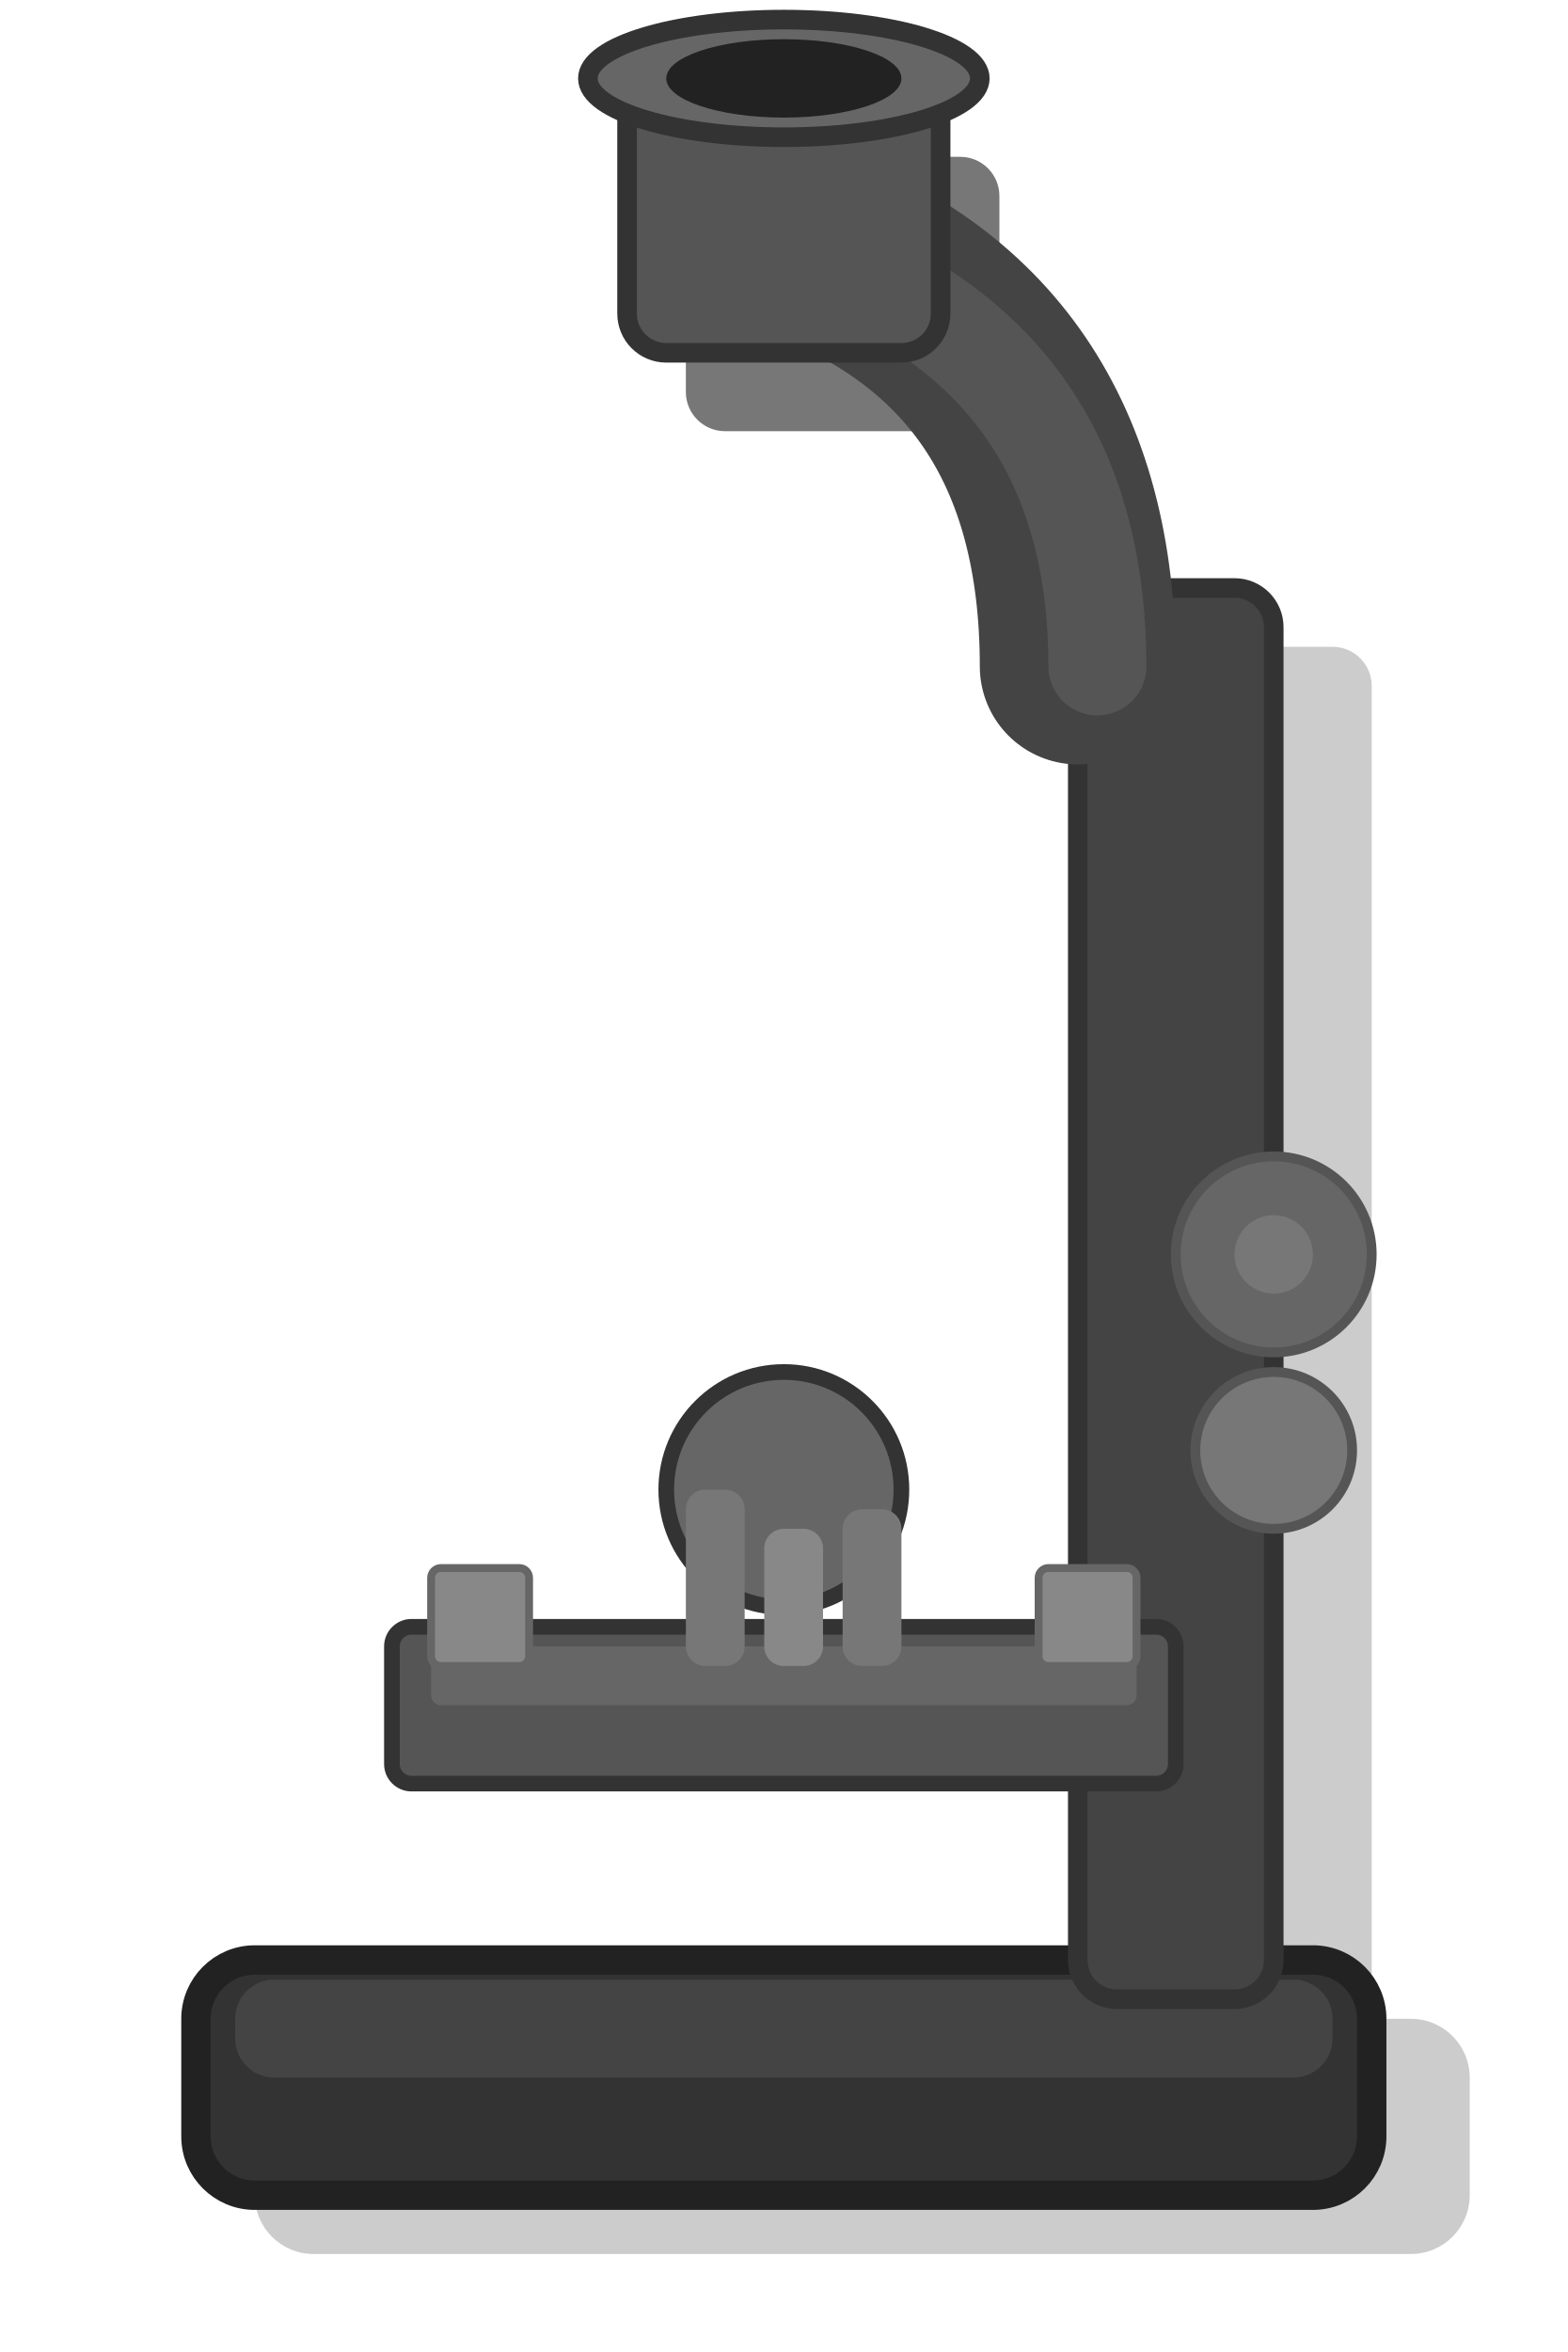
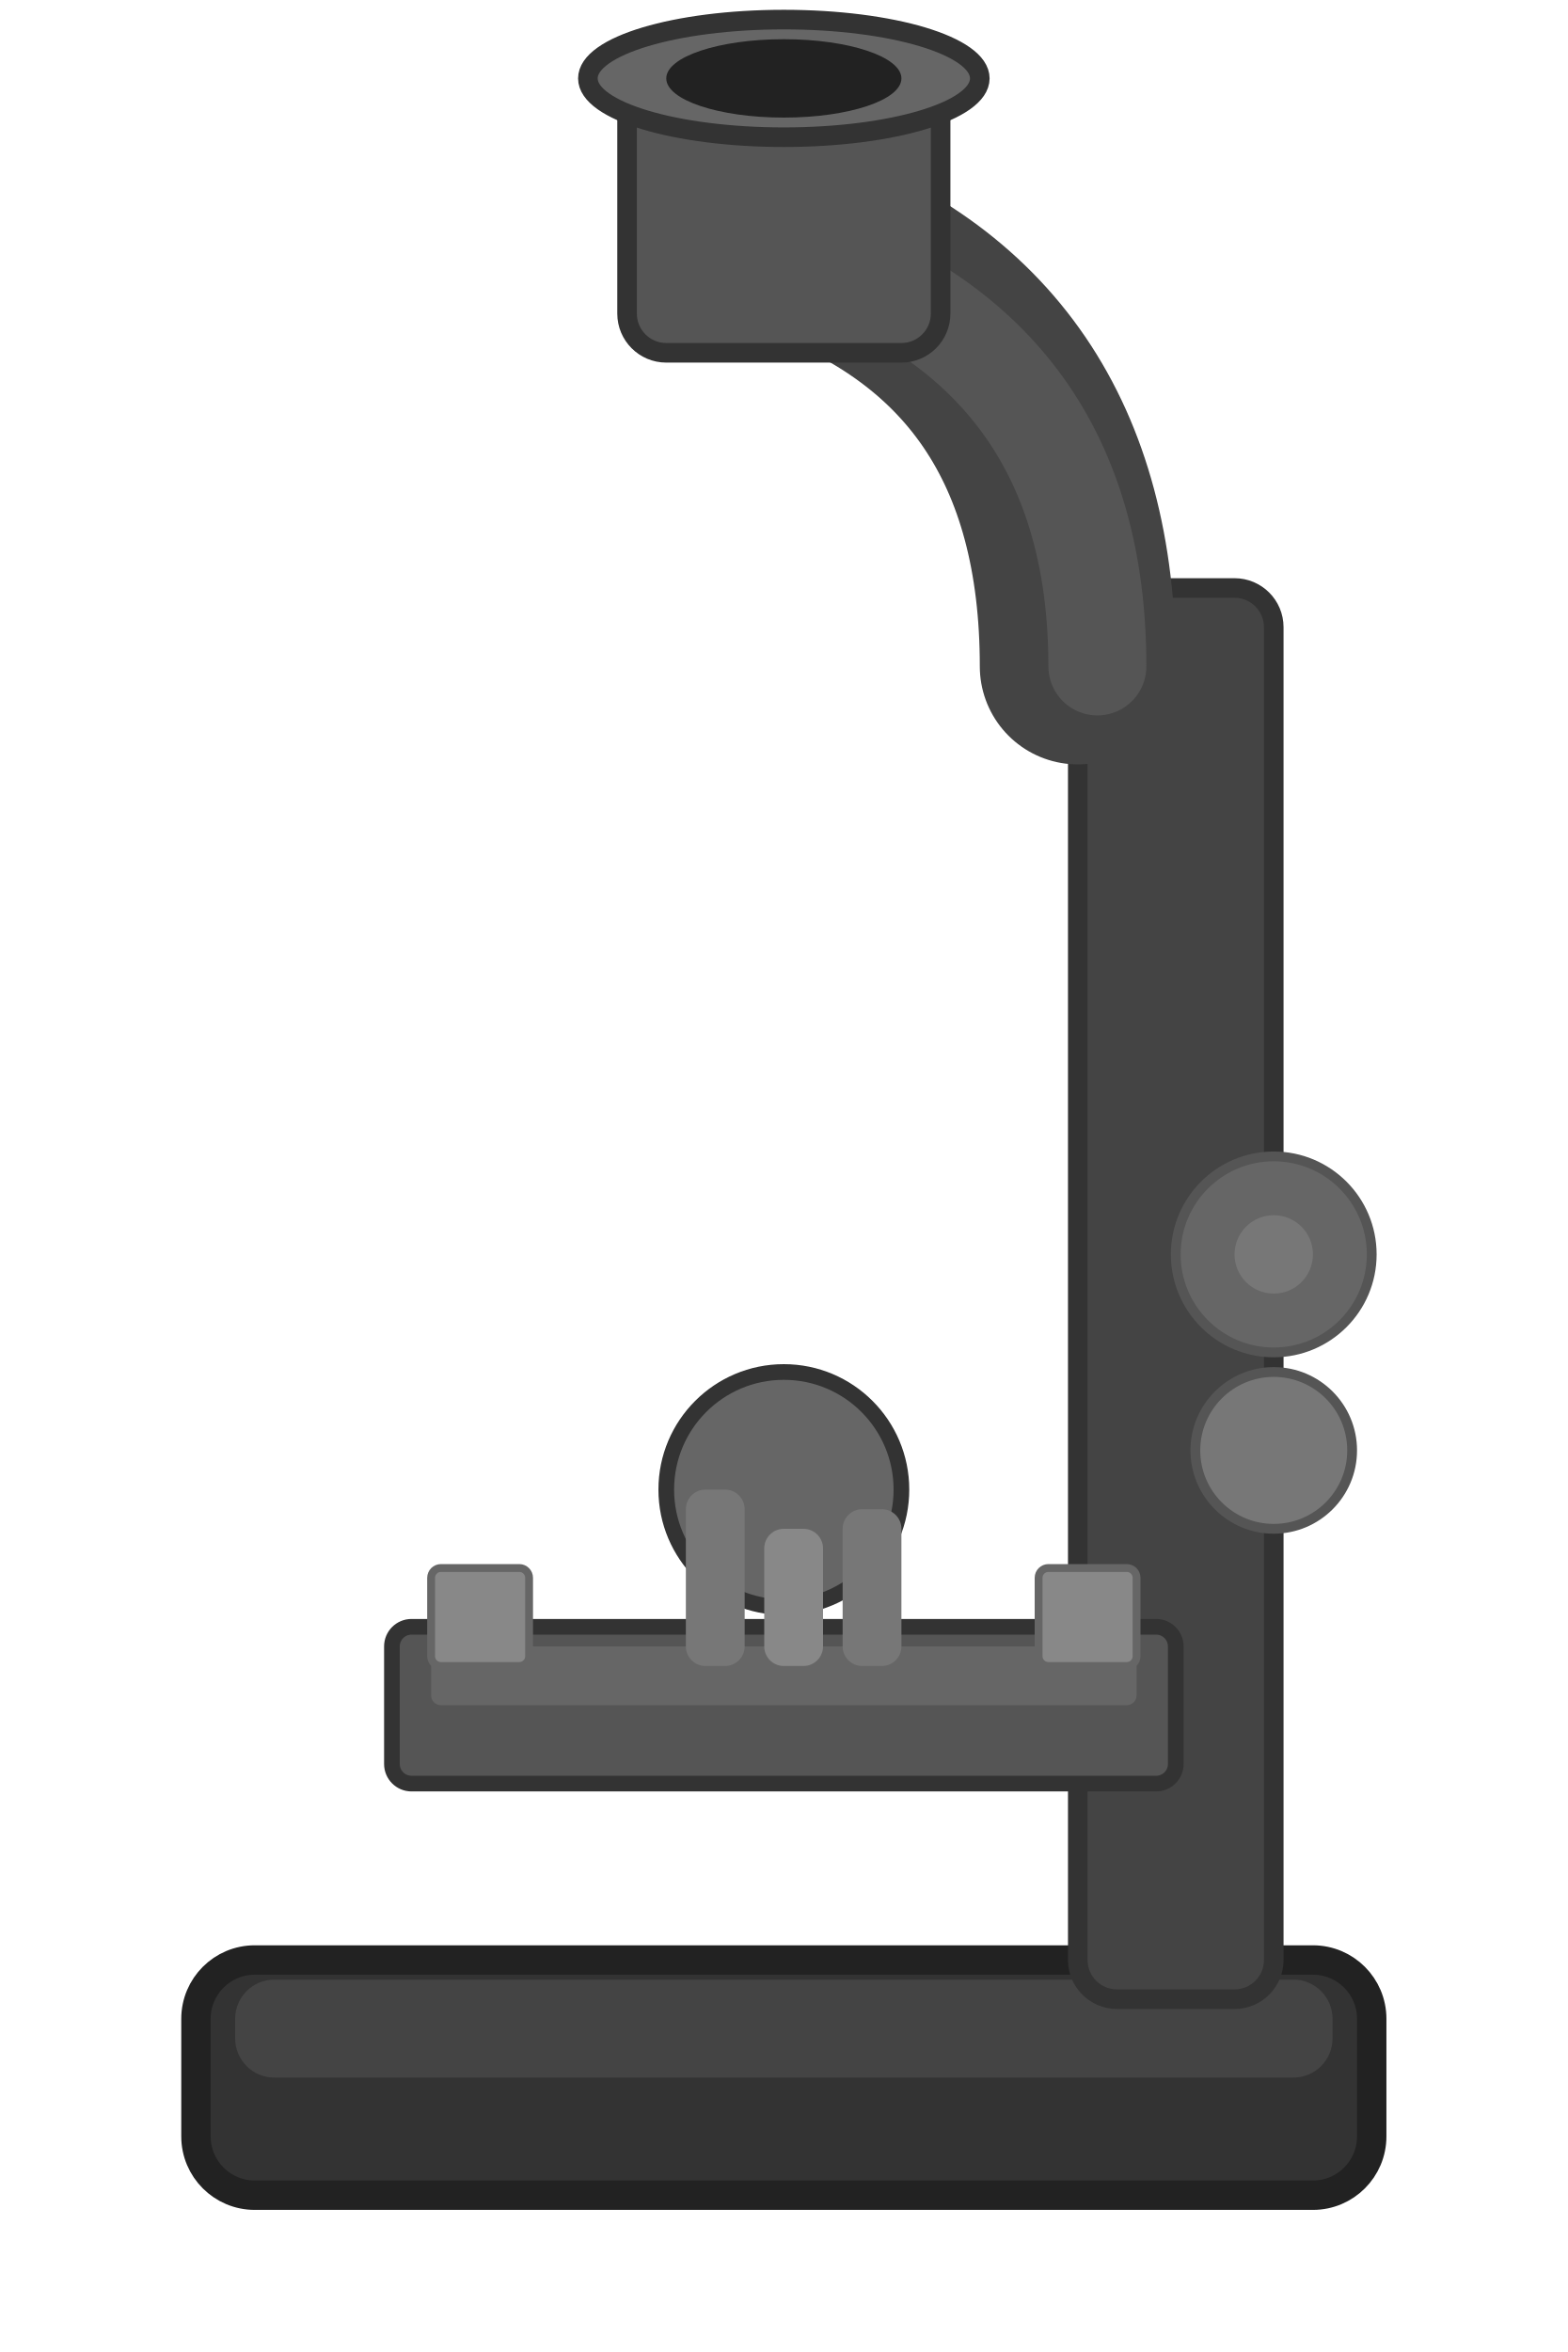
<svg xmlns="http://www.w3.org/2000/svg" id="microscope" viewBox="0 0 80 120">
-   <g id="body_shadow">
-     <rect x="13" y="103" width="62" height="12" rx="3" fill="#cccccc" />
-     <rect x="58" y="33" width="12" height="72" rx="2" fill="#cccccc" />
-     <rect x="35" y="8" width="16" height="14" rx="2" fill="#777777" />
-   </g>
  <g id="body">
    <rect x="10" y="100" width="60" height="12" rx="3" fill="#333333" stroke="#222222" stroke-width="1.5" />
    <rect x="12" y="101" width="56" height="5" rx="2" fill="#444444" stroke="none" />
    <rect x="55" y="30" width="10" height="72" rx="2" fill="#444444" stroke="#333333" stroke-width="1" />
    <path d="M 55 34 Q 55 17 40 12" stroke="#444444" stroke-width="10" fill="none" stroke-linecap="round" />
    <path d="M 56 34 Q 56 18 41 13" stroke="#555555" stroke-width="5" fill="none" stroke-linecap="round" />
    <rect x="32" y="4" width="16" height="14" rx="2" fill="#555555" stroke="#333333" stroke-width="1" />
    <ellipse cx="40" cy="4" rx="10" ry="3" fill="#666666" stroke="#333333" stroke-width="1" />
    <ellipse cx="40" cy="4" rx="6" ry="2" fill="#222222" stroke="none" />
    <rect x="20" y="83" width="40" height="8" rx="1" fill="#555555" stroke="#333333" stroke-width="0.8" />
    <rect x="22" y="84" width="36" height="3" rx="0.5" fill="#666666" stroke="none" />
    <rect x="22" y="80" width="5" height="5" rx="0.5" fill="#888888" stroke="#666666" stroke-width="0.4" />
    <rect x="53" y="80" width="5" height="5" rx="0.5" fill="#888888" stroke="#666666" stroke-width="0.4" />
    <circle cx="40" cy="76" r="6" fill="#666666" stroke="#333333" stroke-width="0.8" />
    <rect x="35" y="76" width="3" height="9" rx="1" fill="#777777" />
    <rect x="39" y="78" width="3" height="7" rx="1" fill="#888888" />
    <rect x="43" y="77" width="3" height="8" rx="1" fill="#777777" />
    <circle cx="65" cy="64" r="5" fill="#666666" stroke="#555555" stroke-width="0.5" />
    <circle cx="65" cy="64" r="2" fill="#777777" />
    <circle cx="65" cy="74" r="4" fill="#777777" stroke="#555555" stroke-width="0.5" />
  </g>
  <g id="overlay_root" />
  <rect id="anchor_highlight" x="8" y="1" width="64" height="115" fill="none" stroke="none" display="none" />
  <rect id="anchor_error" x="62" y="3" width="14" height="14" fill="none" stroke="none" display="none" />
</svg>
